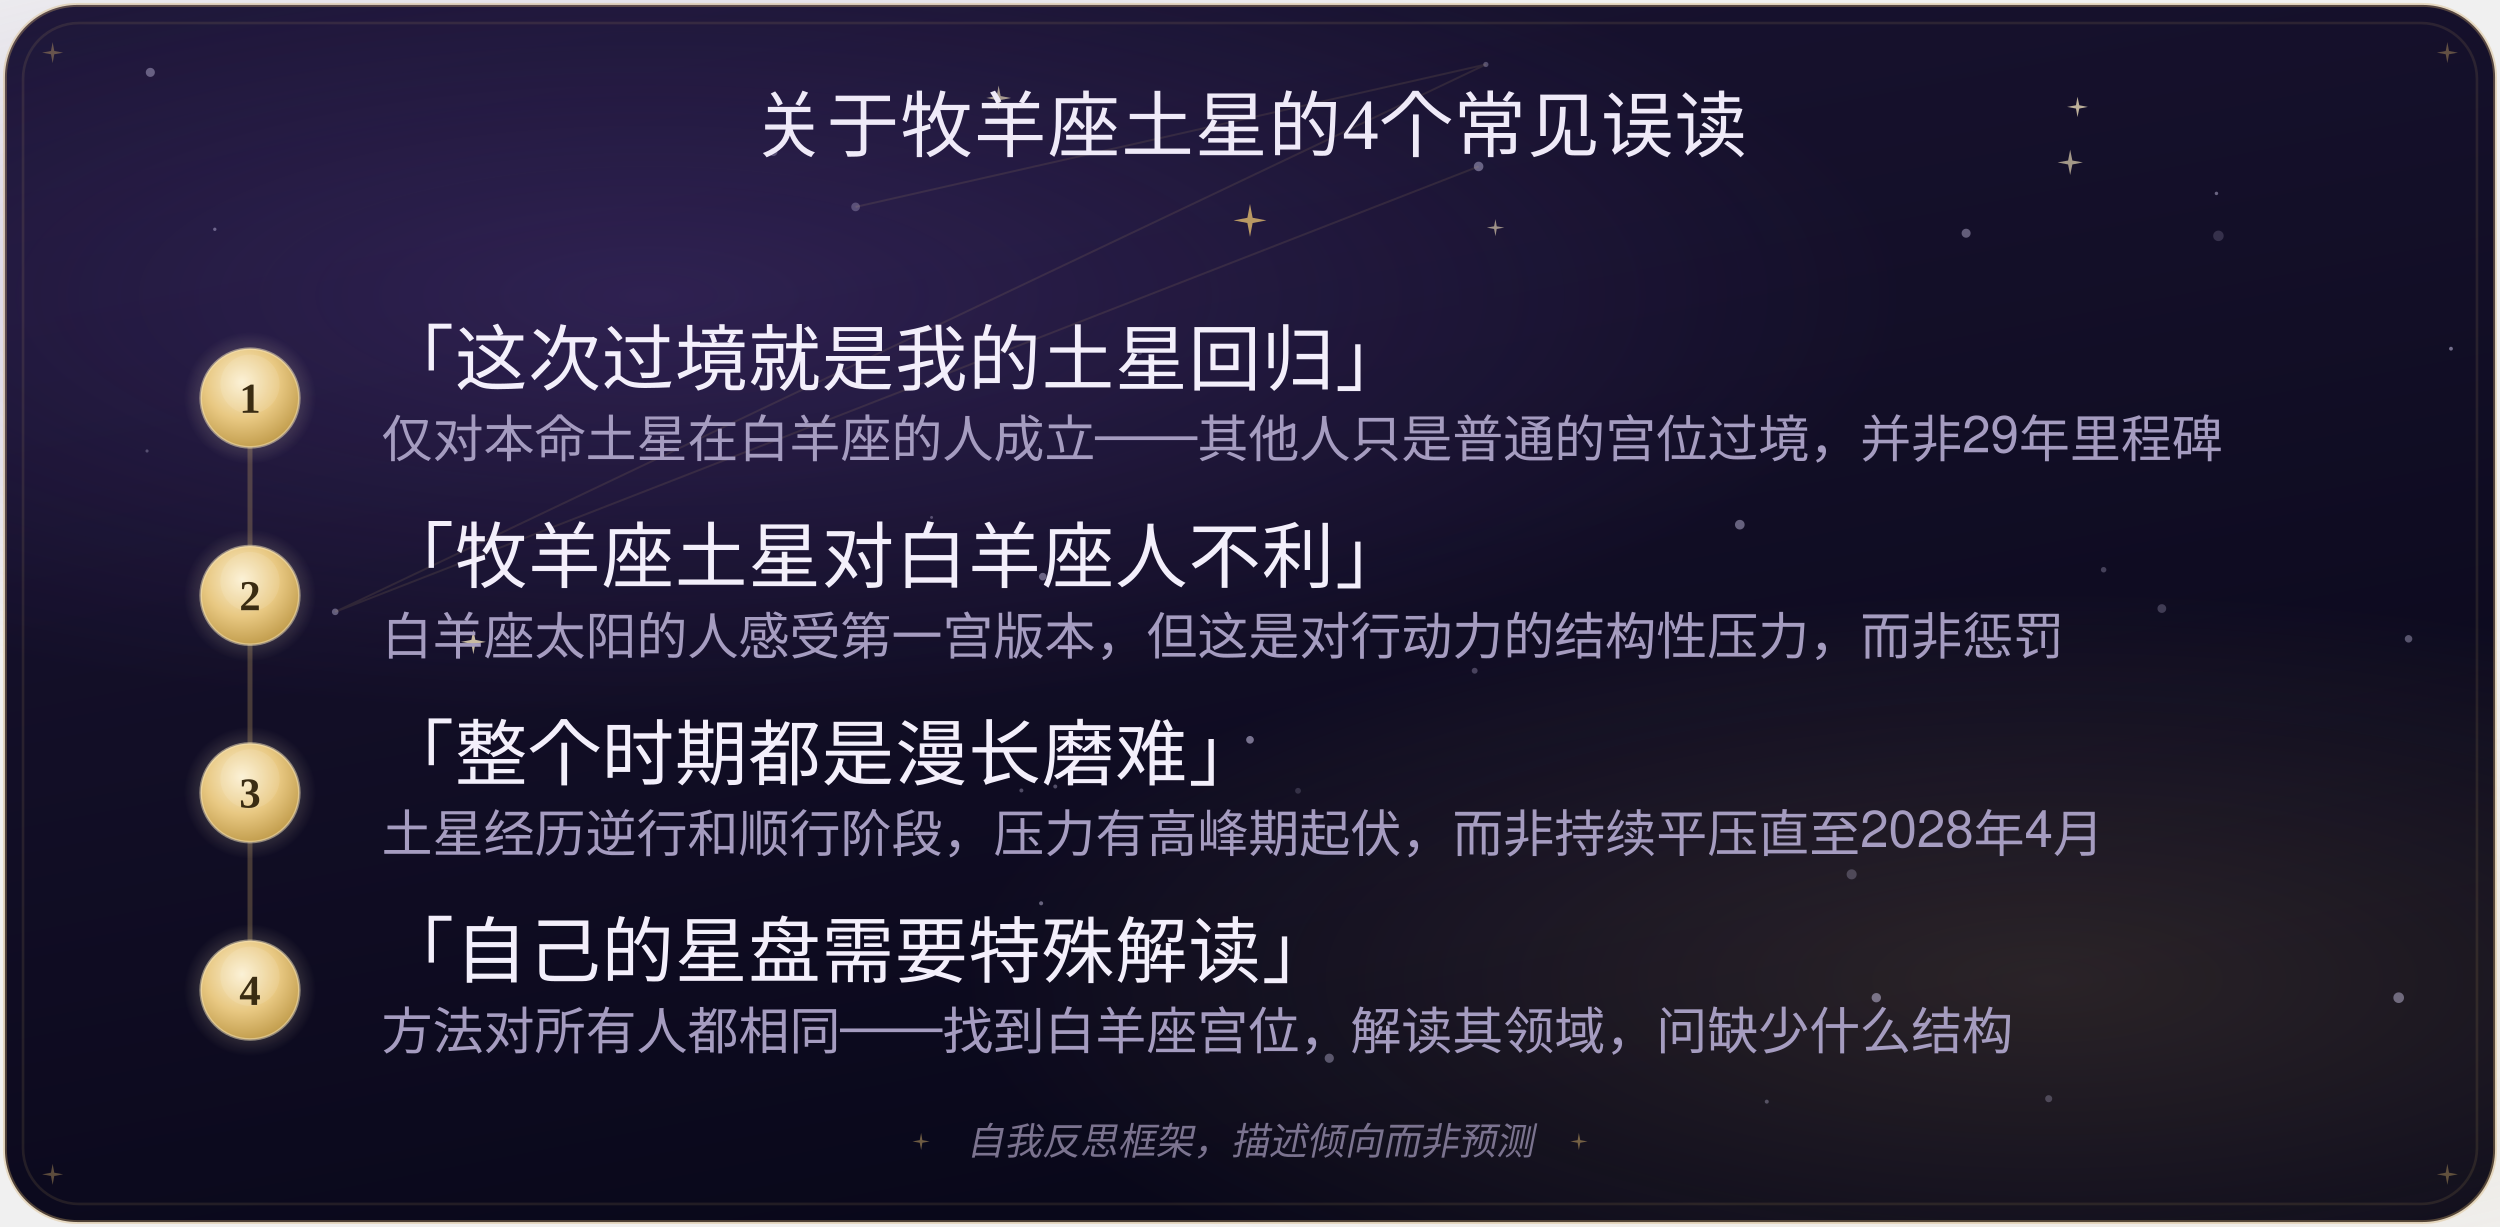
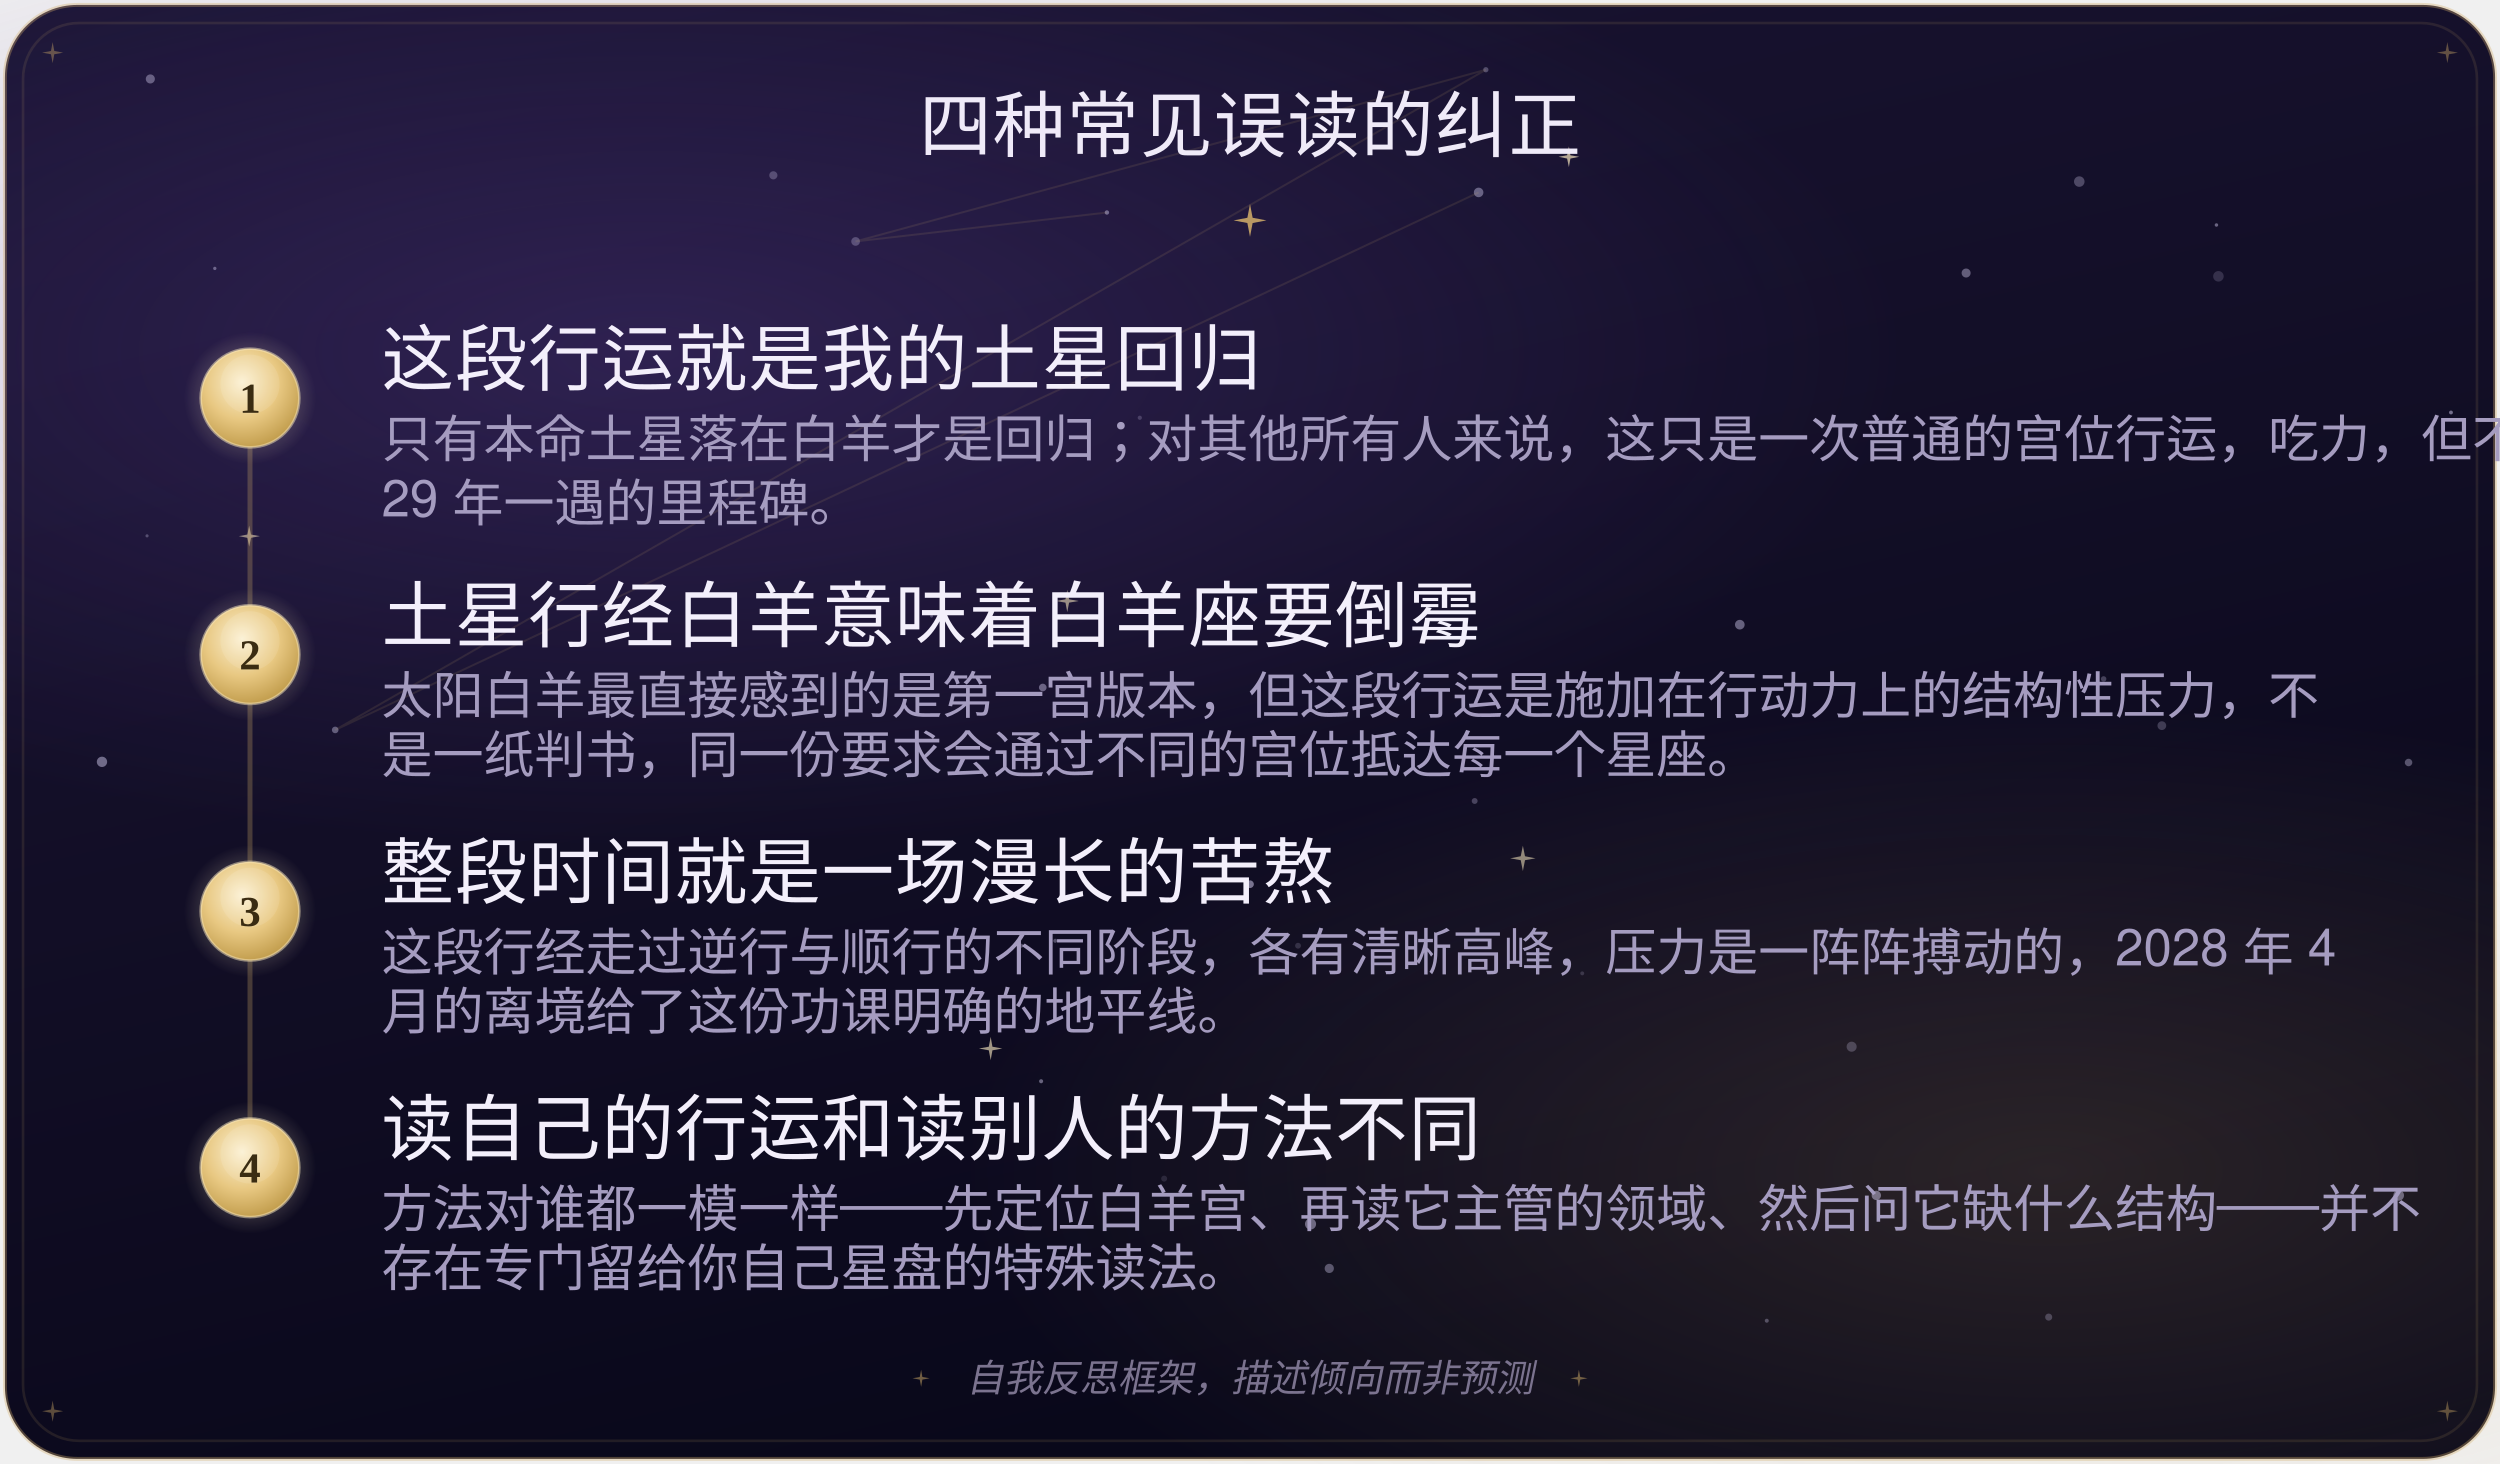
- <svg xmlns="http://www.w3.org/2000/svg" viewBox="0 0 760 373" role="img" aria-label="关于牧羊座土星的4个常见误读">
+ <svg xmlns="http://www.w3.org/2000/svg" viewBox="0 0 760 445" role="img" aria-label="四种常见误读的纠正">
  <defs>
    <linearGradient id="saturninaries20261zh-panel" x1="0" y1="0" x2="0.4" y2="1">
      <stop offset="0" stop-color="#1a1433" />
      <stop offset="0.55" stop-color="#120e26" />
      <stop offset="1" stop-color="#09081a" />
    </linearGradient>
    <radialGradient id="saturninaries20261zh-foil" cx="0.42" cy="0.34" r="0.75">
      <stop offset="0" stop-color="#fbf0d2" />
      <stop offset="0.5" stop-color="#e8c882" />
      <stop offset="1" stop-color="#b8923f" />
    </radialGradient>
    <radialGradient id="saturninaries20261zh-glow" cx="0.5" cy="0.5" r="0.5">
      <stop offset="0" stop-color="#f6e6bf" />
      <stop offset="1" stop-color="#f6e6bf" stop-opacity="0" />
    </radialGradient>
    <radialGradient id="saturninaries20261zh-neb1" cx="0.5" cy="0.5" r="0.5">
      <stop offset="0" stop-color="#6f4bb0" stop-opacity="0.28" />
      <stop offset="1" stop-color="#6f4bb0" stop-opacity="0" />
    </radialGradient>
    <radialGradient id="saturninaries20261zh-neb2" cx="0.5" cy="0.5" r="0.5">
      <stop offset="0" stop-color="#d4af6a" stop-opacity="0.16" />
      <stop offset="1" stop-color="#d4af6a" stop-opacity="0" />
    </radialGradient>
    <linearGradient id="saturninaries20261zh-rule" x1="0" y1="0" x2="1" y2="0">
      <stop offset="0" stop-color="#d4af6a" stop-opacity="0" />
      <stop offset="0.5" stop-color="#d4af6a" stop-opacity="0.6" />
      <stop offset="1" stop-color="#d4af6a" stop-opacity="0" />
    </linearGradient>
  </defs>
-   <rect x="1.5" y="1.5" width="757" height="370" rx="22" fill="url(#saturninaries20261zh-panel)" />
-   <ellipse cx="198" cy="90" rx="380" ry="127" fill="url(#saturninaries20261zh-neb1)" />
-   <ellipse cx="623" cy="298" rx="334" ry="119" fill="url(#saturninaries20261zh-neb2)" />
-   <circle cx="639.5" cy="173.2" r="0.84" fill="#cfc8ea" opacity="0.28" />
-   <circle cx="528.9" cy="159.5" r="1.47" fill="#cfc8ea" opacity="0.45" />
-   <circle cx="394.6" cy="240.4" r="0.89" fill="#cfc8ea" opacity="0.18" />
-   <circle cx="449.5" cy="50.6" r="1.45" fill="#cfc8ea" opacity="0.43" />
-   <circle cx="283.2" cy="157.3" r="0.45" fill="#cfc8ea" opacity="0.33" />
-   <circle cx="65.3" cy="69.7" r="0.51" fill="#cfc8ea" opacity="0.43" />
-   <circle cx="622.8" cy="334.0" r="1.08" fill="#cfc8ea" opacity="0.27" />
-   <circle cx="673.8" cy="58.8" r="0.53" fill="#cfc8ea" opacity="0.46" />
-   <circle cx="562.9" cy="265.8" r="1.53" fill="#cfc8ea" opacity="0.26" />
-   <circle cx="404.1" cy="321.7" r="1.40" fill="#cfc8ea" opacity="0.38" />
-   <circle cx="101.9" cy="186.0" r="1.01" fill="#cfc8ea" opacity="0.41" />
-   <circle cx="44.7" cy="137.1" r="0.48" fill="#cfc8ea" opacity="0.31" />
-   <circle cx="732.2" cy="194.2" r="1.14" fill="#cfc8ea" opacity="0.38" />
-   <circle cx="317.0" cy="175.3" r="1.16" fill="#cfc8ea" opacity="0.45" />
-   <circle cx="346.5" cy="107.3" r="0.64" fill="#cfc8ea" opacity="0.23" />
-   <circle cx="451.7" cy="19.6" r="0.80" fill="#cfc8ea" opacity="0.32" />
-   <circle cx="570.4" cy="303.3" r="1.42" fill="#cfc8ea" opacity="0.50" />
-   <circle cx="657.2" cy="185.0" r="1.33" fill="#cfc8ea" opacity="0.25" />
-   <circle cx="316.5" cy="274.6" r="0.62" fill="#cfc8ea" opacity="0.46" />
-   <circle cx="448.3" cy="203.9" r="0.90" fill="#cfc8ea" opacity="0.29" />
-   <circle cx="235.1" cy="46.2" r="1.24" fill="#cfc8ea" opacity="0.29" />
-   <circle cx="320.8" cy="239.1" r="0.61" fill="#cfc8ea" opacity="0.35" />
-   <circle cx="310.5" cy="240.3" r="0.61" fill="#cfc8ea" opacity="0.34" />
-   <circle cx="380.0" cy="224.9" r="1.17" fill="#cfc8ea" opacity="0.54" />
-   <circle cx="745.1" cy="106.0" r="0.59" fill="#cfc8ea" opacity="0.52" />
-   <circle cx="45.7" cy="22.0" r="1.38" fill="#cfc8ea" opacity="0.41" />
-   <circle cx="260.1" cy="62.9" r="1.32" fill="#cfc8ea" opacity="0.30" />
-   <circle cx="729.2" cy="303.3" r="1.62" fill="#cfc8ea" opacity="0.46" />
-   <circle cx="597.7" cy="70.9" r="1.37" fill="#cfc8ea" opacity="0.42" />
-   <circle cx="674.4" cy="71.7" r="1.60" fill="#cfc8ea" opacity="0.18" />
-   <circle cx="537.1" cy="334.9" r="0.61" fill="#cfc8ea" opacity="0.33" />
-   <path d="M 629.335 45.5 L 630.0 48.8 L 633.2 49.372 L 630.0 50.0 L 629.335 53.2 L 628.7 50.0 L 625.5 49.372 L 628.7 48.8 Z" fill="#f6e6bf" opacity="0.634" />
-   <path d="M 143.897 191.4 L 144.5 194.5 L 147.7 195.139 L 144.5 195.7 L 143.897 198.9 L 143.3 195.7 L 140.1 195.139 L 143.3 194.5 Z" fill="#f6e6bf" opacity="0.799" />
-   <path d="M 631.555 29.4 L 632.1 32.0 L 634.7 32.498 L 632.1 33.0 L 631.555 35.6 L 631.1 33.0 L 628.4 32.498 L 631.1 32.0 Z" fill="#f6e6bf" opacity="0.747" />
-   <path d="M 303.574 26.0 L 304.2 29.2 L 307.3 29.783 L 304.2 30.4 L 303.574 33.5 L 303.0 30.4 L 299.8 29.783 L 303.0 29.2 Z" fill="#f6e6bf" opacity="0.623" />
-   <path d="M 454.626 66.6 L 455.0 68.8 L 457.3 69.191 L 455.0 69.6 L 454.626 71.8 L 454.2 69.6 L 452.0 69.191 L 454.2 68.8 Z" fill="#f6e6bf" opacity="0.594" />
-   <path d="M 449.5 50.6 L 101.9 186.0 L 451.7 19.6 L 260.1 62.9" fill="none" stroke="#d4af6a" stroke-width="0.6" opacity="0.12" />
-   <rect x="1.5" y="1.5" width="757" height="370" rx="22" fill="none" stroke="#d4af6a" stroke-opacity="0.34" stroke-width="1.2" />
-   <rect x="7" y="7" width="746" height="359" rx="17" fill="none" stroke="#d4af6a" stroke-opacity="0.12" stroke-width="0.8" />
+   <rect x="1.5" y="1.5" width="757" height="442" rx="22" fill="url(#saturninaries20261zh-panel)" />
+   <ellipse cx="198" cy="107" rx="380" ry="151" fill="url(#saturninaries20261zh-neb1)" />
+   <ellipse cx="623" cy="356" rx="334" ry="142" fill="url(#saturninaries20261zh-neb2)" />
+   <circle cx="639.5" cy="206.4" r="0.84" fill="#cfc8ea" opacity="0.28" />
+   <circle cx="528.9" cy="189.9" r="1.47" fill="#cfc8ea" opacity="0.45" />
+   <circle cx="394.6" cy="287.5" r="0.89" fill="#cfc8ea" opacity="0.18" />
+   <circle cx="449.5" cy="58.5" r="1.45" fill="#cfc8ea" opacity="0.43" />
+   <circle cx="283.2" cy="187.3" r="0.45" fill="#cfc8ea" opacity="0.33" />
+   <circle cx="65.3" cy="81.6" r="0.51" fill="#cfc8ea" opacity="0.43" />
+   <circle cx="622.8" cy="400.4" r="1.08" fill="#cfc8ea" opacity="0.27" />
+   <circle cx="673.8" cy="68.4" r="0.53" fill="#cfc8ea" opacity="0.46" />
+   <circle cx="562.9" cy="318.2" r="1.53" fill="#cfc8ea" opacity="0.26" />
+   <circle cx="404.1" cy="385.6" r="1.40" fill="#cfc8ea" opacity="0.38" />
+   <circle cx="101.9" cy="221.9" r="1.01" fill="#cfc8ea" opacity="0.41" />
+   <circle cx="44.7" cy="162.9" r="0.48" fill="#cfc8ea" opacity="0.31" />
+   <circle cx="732.2" cy="231.8" r="1.14" fill="#cfc8ea" opacity="0.38" />
+   <circle cx="317.0" cy="209.0" r="1.16" fill="#cfc8ea" opacity="0.45" />
+   <circle cx="346.5" cy="127.0" r="0.64" fill="#cfc8ea" opacity="0.23" />
+   <circle cx="451.7" cy="21.2" r="0.80" fill="#cfc8ea" opacity="0.32" />
+   <circle cx="570.4" cy="363.4" r="1.42" fill="#cfc8ea" opacity="0.50" />
+   <circle cx="657.2" cy="220.6" r="1.33" fill="#cfc8ea" opacity="0.25" />
+   <circle cx="316.5" cy="328.7" r="0.62" fill="#cfc8ea" opacity="0.46" />
+   <circle cx="448.3" cy="243.5" r="0.90" fill="#cfc8ea" opacity="0.29" />
+   <circle cx="235.1" cy="53.3" r="1.24" fill="#cfc8ea" opacity="0.29" />
+   <circle cx="320.8" cy="286.0" r="0.61" fill="#cfc8ea" opacity="0.35" />
+   <circle cx="310.5" cy="287.5" r="0.61" fill="#cfc8ea" opacity="0.34" />
+   <circle cx="380.0" cy="268.8" r="1.17" fill="#cfc8ea" opacity="0.54" />
+   <circle cx="745.1" cy="125.4" r="0.59" fill="#cfc8ea" opacity="0.52" />
+   <circle cx="45.7" cy="24.0" r="1.38" fill="#cfc8ea" opacity="0.41" />
+   <circle cx="260.1" cy="73.4" r="1.32" fill="#cfc8ea" opacity="0.30" />
+   <circle cx="729.2" cy="363.4" r="1.62" fill="#cfc8ea" opacity="0.46" />
+   <circle cx="597.7" cy="83.0" r="1.37" fill="#cfc8ea" opacity="0.42" />
+   <circle cx="674.4" cy="84.0" r="1.60" fill="#cfc8ea" opacity="0.18" />
+   <circle cx="537.1" cy="401.5" r="0.61" fill="#cfc8ea" opacity="0.33" />
+   <circle cx="632.1" cy="55.2" r="1.60" fill="#cfc8ea" opacity="0.31" />
+   <circle cx="398.4" cy="372.1" r="1.69" fill="#cfc8ea" opacity="0.48" />
+   <circle cx="353.9" cy="358.3" r="0.91" fill="#cfc8ea" opacity="0.14" />
+   <circle cx="313.3" cy="265.7" r="0.61" fill="#cfc8ea" opacity="0.18" />
+   <circle cx="31.0" cy="231.6" r="1.57" fill="#cfc8ea" opacity="0.49" />
+   <circle cx="336.5" cy="64.6" r="0.67" fill="#cfc8ea" opacity="0.46" />
+   <circle cx="481.0" cy="295.9" r="0.60" fill="#cfc8ea" opacity="0.19" />
+   <path d="M 476.941 44.5 L 477.4 47.2 L 480.1 47.664 L 477.4 48.2 L 476.941 50.8 L 476.4 48.2 L 473.8 47.664 L 476.4 47.2 Z" fill="#f6e6bf" opacity="0.7" />
+   <path d="M 75.755 159.8 L 76.3 162.5 L 79.0 162.988 L 76.3 163.5 L 75.755 166.2 L 75.2 163.5 L 72.6 162.988 L 75.2 162.5 Z" fill="#f6e6bf" opacity="0.54" />
+   <path d="M 301.165 315.2 L 301.7 318.2 L 304.7 318.752 L 301.7 319.3 L 301.165 322.3 L 300.6 319.3 L 297.6 318.752 L 300.6 318.2 Z" fill="#f6e6bf" opacity="0.635" />
+   <path d="M 324.45 179.3 L 325.0 182.2 L 327.9 182.704 L 325.0 183.2 L 324.45 186.1 L 323.9 183.2 L 321.0 182.704 L 323.9 182.2 Z" fill="#f6e6bf" opacity="0.582" />
+   <path d="M 462.954 257.1 L 463.6 260.3 L 466.8 260.93 L 463.6 261.5 L 462.954 264.8 L 462.3 261.5 L 459.1 260.93 L 462.3 260.3 Z" fill="#f6e6bf" opacity="0.558" />
+   <path d="M 449.5 58.5 L 101.9 221.9 L 451.7 21.2 L 260.1 73.4 L 336.5 64.6" fill="none" stroke="#d4af6a" stroke-width="0.6" opacity="0.12" />
+   <rect x="1.5" y="1.5" width="757" height="442" rx="22" fill="none" stroke="#d4af6a" stroke-opacity="0.34" stroke-width="1.2" />
+   <rect x="7" y="7" width="746" height="431" rx="17" fill="none" stroke="#d4af6a" stroke-opacity="0.12" stroke-width="0.8" />
  <path d="M 16 12.8 L 16.5 15.5 L 19.2 16 L 16.5 16.5 L 16 19.2 L 15.5 16.5 L 12.8 16 L 15.5 15.5 Z" fill="#d4af6a" opacity="0.4" />
  <path d="M 744 12.8 L 744.5 15.5 L 747.2 16 L 744.5 16.5 L 744 19.2 L 743.5 16.5 L 740.8 16 L 743.5 15.5 Z" fill="#d4af6a" opacity="0.4" />
-   <path d="M 16 353.8 L 16.5 356.5 L 19.2 357 L 16.5 357.5 L 16 360.2 L 15.5 357.5 L 12.8 357 L 15.5 356.5 Z" fill="#d4af6a" opacity="0.4" />
-   <path d="M 744 353.8 L 744.5 356.5 L 747.2 357 L 744.5 357.5 L 744 360.2 L 743.5 357.5 L 740.8 357 L 743.5 356.5 Z" fill="#d4af6a" opacity="0.4" />
-   <text x="380" y="46" text-anchor="middle" font-family="Georgia, 'Times New Roman', serif" font-size="22" letter-spacing="0.4" fill="#efeaf8">关于牧羊座土星的4个常见误读</text>
+   <path d="M 16 425.8 L 16.5 428.5 L 19.2 429 L 16.5 429.5 L 16 432.2 L 15.5 429.5 L 12.8 429 L 15.5 428.5 Z" fill="#d4af6a" opacity="0.4" />
+   <path d="M 744 425.8 L 744.5 428.5 L 747.2 429 L 744.5 429.5 L 744 432.2 L 743.5 429.5 L 740.8 429 L 743.5 428.5 Z" fill="#d4af6a" opacity="0.4" />
+   <text x="380" y="46" text-anchor="middle" font-family="Georgia, 'Times New Roman', serif" font-size="22" letter-spacing="0.4" fill="#efeaf8">四种常见误读的纠正</text>
  <line x1="230" y1="67" x2="368" y2="67" stroke="url(#saturninaries20261zh-rule)" stroke-width="1" />
  <line x1="392" y1="67" x2="530" y2="67" stroke="url(#saturninaries20261zh-rule)" stroke-width="1" />
  <path d="M 380 62.0 L 380.8 66.2 L 385.0 67 L 380.8 67.8 L 380 72.0 L 379.2 67.8 L 375.0 67 L 379.2 66.2 Z" fill="#d4af6a" opacity="0.85" />
-   <line x1="76" y1="121" x2="76" y2="301" stroke="#d4af6a" stroke-opacity="0.28" stroke-width="1.5" />
+   <line x1="76" y1="121" x2="76" y2="355" stroke="#d4af6a" stroke-opacity="0.28" stroke-width="1.5" />
  <circle cx="76" cy="121" r="20.0" fill="url(#saturninaries20261zh-glow)" opacity="0.5" />
  <circle cx="76" cy="121" r="15" fill="url(#saturninaries20261zh-foil)" stroke="#f6e6bf" stroke-opacity="0.5" stroke-width="0.8" />
  <circle cx="76" cy="116.8" r="9.0" fill="#ffffff" opacity="0.10" />
  <text x="76" y="125.5" text-anchor="middle" font-family="Georgia, 'Times New Roman', serif" font-size="13" font-weight="700" fill="#3a2c12">1</text>
-   <text x="116" y="117.0" font-family="Georgia, 'Times New Roman', serif" font-size="22" letter-spacing="0.3" fill="#f3effb">「这次过境就是我的土星回归」</text>
-   <text x="116" y="139.0" font-family="Helvetica, Arial, sans-serif" font-size="15.5" fill="#a59cc0">仅对本命土星在白羊座的人成立——其他人只是普通的宫位过境，并非29年里程碑</text>
-   <circle cx="76" cy="181" r="20.0" fill="url(#saturninaries20261zh-glow)" opacity="0.5" />
-   <circle cx="76" cy="181" r="15" fill="url(#saturninaries20261zh-foil)" stroke="#f6e6bf" stroke-opacity="0.5" stroke-width="0.8" />
-   <circle cx="76" cy="176.8" r="9.0" fill="#ffffff" opacity="0.10" />
-   <text x="76" y="185.5" text-anchor="middle" font-family="Georgia, 'Times New Roman', serif" font-size="13" font-weight="700" fill="#3a2c12">2</text>
-   <text x="116" y="177.0" font-family="Georgia, 'Times New Roman', serif" font-size="22" letter-spacing="0.3" fill="#f3effb">「牧羊座土星对白羊座人不利」</text>
-   <text x="116" y="199.0" font-family="Helvetica, Arial, sans-serif" font-size="15.5" fill="#a59cc0">白羊座太阳的人感受第一宫版本，但这是对行动力的结构性压力，而非惩罚</text>
-   <circle cx="76" cy="241" r="20.0" fill="url(#saturninaries20261zh-glow)" opacity="0.5" />
-   <circle cx="76" cy="241" r="15" fill="url(#saturninaries20261zh-foil)" stroke="#f6e6bf" stroke-opacity="0.5" stroke-width="0.8" />
-   <circle cx="76" cy="236.8" r="9.0" fill="#ffffff" opacity="0.10" />
-   <text x="76" y="245.5" text-anchor="middle" font-family="Georgia, 'Times New Roman', serif" font-size="13" font-weight="700" fill="#3a2c12">3</text>
-   <text x="116" y="237.0" font-family="Georgia, 'Times New Roman', serif" font-size="22" letter-spacing="0.3" fill="#f3effb">「整个时期都是漫长磨难」</text>
-   <text x="116" y="259.0" font-family="Helvetica, Arial, sans-serif" font-size="15.5" fill="#a59cc0">土星经历逆行和顺行阶段，压力有高峰期起伏，而非持续平压直至2028年4月</text>
-   <circle cx="76" cy="301" r="20.0" fill="url(#saturninaries20261zh-glow)" opacity="0.5" />
-   <circle cx="76" cy="301" r="15" fill="url(#saturninaries20261zh-foil)" stroke="#f6e6bf" stroke-opacity="0.5" stroke-width="0.8" />
-   <circle cx="76" cy="296.8" r="9.0" fill="#ffffff" opacity="0.10" />
-   <text x="76" y="305.5" text-anchor="middle" font-family="Georgia, 'Times New Roman', serif" font-size="13" font-weight="700" fill="#3a2c12">4</text>
-   <text x="116" y="297.0" font-family="Georgia, 'Times New Roman', serif" font-size="22" letter-spacing="0.3" fill="#f3effb">「自己的星盘需要特殊解读」</text>
-   <text x="116" y="319.0" font-family="Helvetica, Arial, sans-serif" font-size="15.5" fill="#a59cc0">方法对所有人都相同——找到白羊座宫位，解读其领域，问缺少什么结构</text>
-   <path d="M 280.025 344.4 L 280.4 346.6 L 282.6 347 L 280.4 347.4 L 280.025 349.6 L 279.6 347.4 L 277.4 347 L 279.6 346.6 Z" fill="#d4af6a" opacity="0.5" />
-   <text x="380" y="351" text-anchor="middle" font-family="Georgia, 'Times New Roman', serif" font-style="italic" font-size="11.5" fill="#7b738f">自我反思框架，描述倾向而非预测</text>
-   <path d="M 479.975 344.4 L 480.4 346.6 L 482.6 347 L 480.4 347.4 L 479.975 349.6 L 479.6 347.4 L 477.4 347 L 479.6 346.6 Z" fill="#d4af6a" opacity="0.5" />
+   <text x="116" y="117.0" font-family="Georgia, 'Times New Roman', serif" font-size="22" letter-spacing="0.3" fill="#f3effb">这段行运就是我的土星回归</text>
+   <text x="116" y="139.0" font-family="Helvetica, Arial, sans-serif" font-size="15.5" fill="#a59cc0">只有本命土星落在白羊才是回归；对其他所有人来说，这只是一次普通的宫位行运，吃力，但不是</text>
+   <text x="116" y="157.0" font-family="Helvetica, Arial, sans-serif" font-size="15.5" fill="#a59cc0">29 年一遇的里程碑。</text>
+   <circle cx="76" cy="199" r="20.0" fill="url(#saturninaries20261zh-glow)" opacity="0.5" />
+   <circle cx="76" cy="199" r="15" fill="url(#saturninaries20261zh-foil)" stroke="#f6e6bf" stroke-opacity="0.5" stroke-width="0.8" />
+   <circle cx="76" cy="194.8" r="9.0" fill="#ffffff" opacity="0.10" />
+   <text x="76" y="203.5" text-anchor="middle" font-family="Georgia, 'Times New Roman', serif" font-size="13" font-weight="700" fill="#3a2c12">2</text>
+   <text x="116" y="195.0" font-family="Georgia, 'Times New Roman', serif" font-size="22" letter-spacing="0.3" fill="#f3effb">土星行经白羊意味着白羊座要倒霉</text>
+   <text x="116" y="217.0" font-family="Helvetica, Arial, sans-serif" font-size="15.5" fill="#a59cc0">太阳白羊最直接感到的是第一宫版本，但这段行运是施加在行动力上的结构性压力，不</text>
+   <text x="116" y="235.0" font-family="Helvetica, Arial, sans-serif" font-size="15.5" fill="#a59cc0">是一纸判书，同一份要求会通过不同的宫位抵达每一个星座。</text>
+   <circle cx="76" cy="277" r="20.0" fill="url(#saturninaries20261zh-glow)" opacity="0.5" />
+   <circle cx="76" cy="277" r="15" fill="url(#saturninaries20261zh-foil)" stroke="#f6e6bf" stroke-opacity="0.5" stroke-width="0.8" />
+   <circle cx="76" cy="272.8" r="9.0" fill="#ffffff" opacity="0.10" />
+   <text x="76" y="281.5" text-anchor="middle" font-family="Georgia, 'Times New Roman', serif" font-size="13" font-weight="700" fill="#3a2c12">3</text>
+   <text x="116" y="273.0" font-family="Georgia, 'Times New Roman', serif" font-size="22" letter-spacing="0.3" fill="#f3effb">整段时间就是一场漫长的苦熬</text>
+   <text x="116" y="295.0" font-family="Helvetica, Arial, sans-serif" font-size="15.5" fill="#a59cc0">这段行经走过逆行与顺行的不同阶段，各有清晰高峰，压力是一阵阵搏动的，2028 年 4</text>
+   <text x="116" y="313.0" font-family="Helvetica, Arial, sans-serif" font-size="15.5" fill="#a59cc0">月的离境给了这份功课明确的地平线。</text>
+   <circle cx="76" cy="355" r="20.0" fill="url(#saturninaries20261zh-glow)" opacity="0.5" />
+   <circle cx="76" cy="355" r="15" fill="url(#saturninaries20261zh-foil)" stroke="#f6e6bf" stroke-opacity="0.5" stroke-width="0.8" />
+   <circle cx="76" cy="350.8" r="9.0" fill="#ffffff" opacity="0.10" />
+   <text x="76" y="359.5" text-anchor="middle" font-family="Georgia, 'Times New Roman', serif" font-size="13" font-weight="700" fill="#3a2c12">4</text>
+   <text x="116" y="351.0" font-family="Georgia, 'Times New Roman', serif" font-size="22" letter-spacing="0.3" fill="#f3effb">读自己的行运和读别人的方法不同</text>
+   <text x="116" y="373.0" font-family="Helvetica, Arial, sans-serif" font-size="15.5" fill="#a59cc0">方法对谁都一模一样——先定位白羊宫、再读它主管的领域、然后问它缺什么结构——并不</text>
+   <text x="116" y="391.0" font-family="Helvetica, Arial, sans-serif" font-size="15.5" fill="#a59cc0">存在专门留给你自己星盘的特殊读法。</text>
+   <path d="M 280.025 416.4 L 280.4 418.6 L 282.6 419 L 280.4 419.4 L 280.025 421.6 L 279.6 419.4 L 277.4 419 L 279.6 418.6 Z" fill="#d4af6a" opacity="0.5" />
+   <text x="380" y="423" text-anchor="middle" font-family="Georgia, 'Times New Roman', serif" font-style="italic" font-size="11.5" fill="#7b738f">自我反思框架，描述倾向而非预测</text>
+   <path d="M 479.975 416.4 L 480.4 418.6 L 482.6 419 L 480.4 419.4 L 479.975 421.6 L 479.6 419.4 L 477.4 419 L 479.6 418.6 Z" fill="#d4af6a" opacity="0.5" />
</svg>
